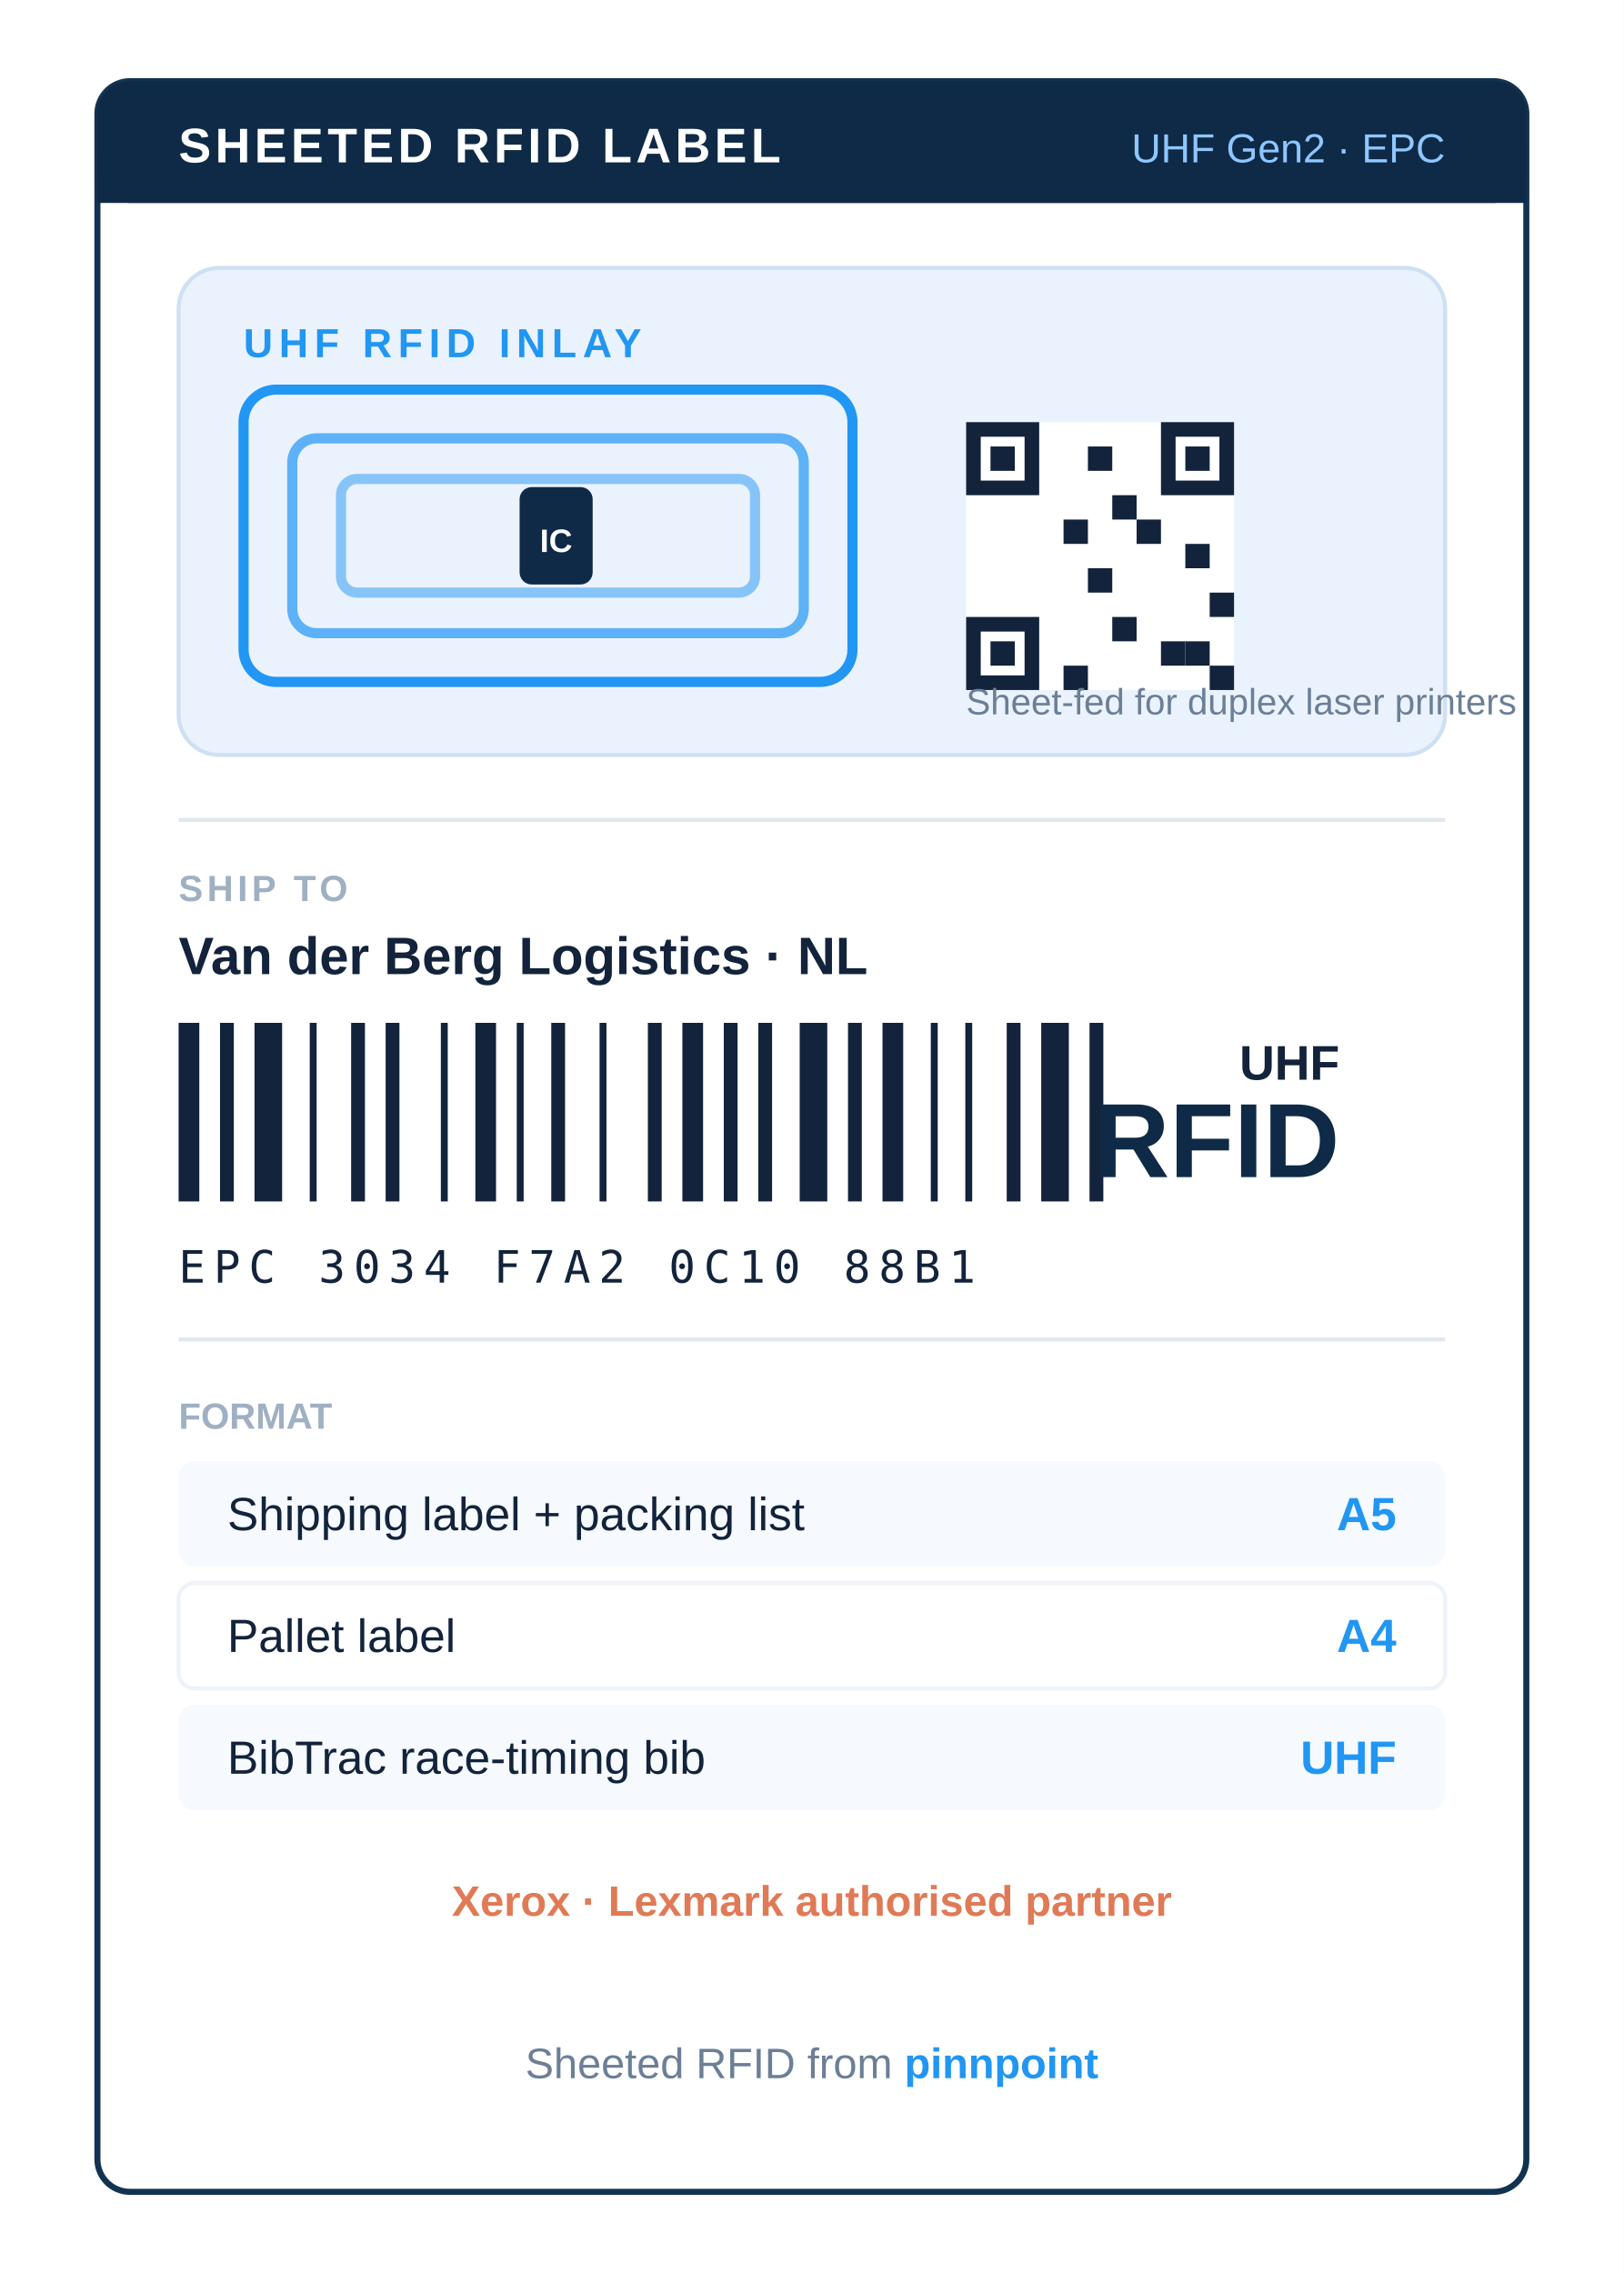
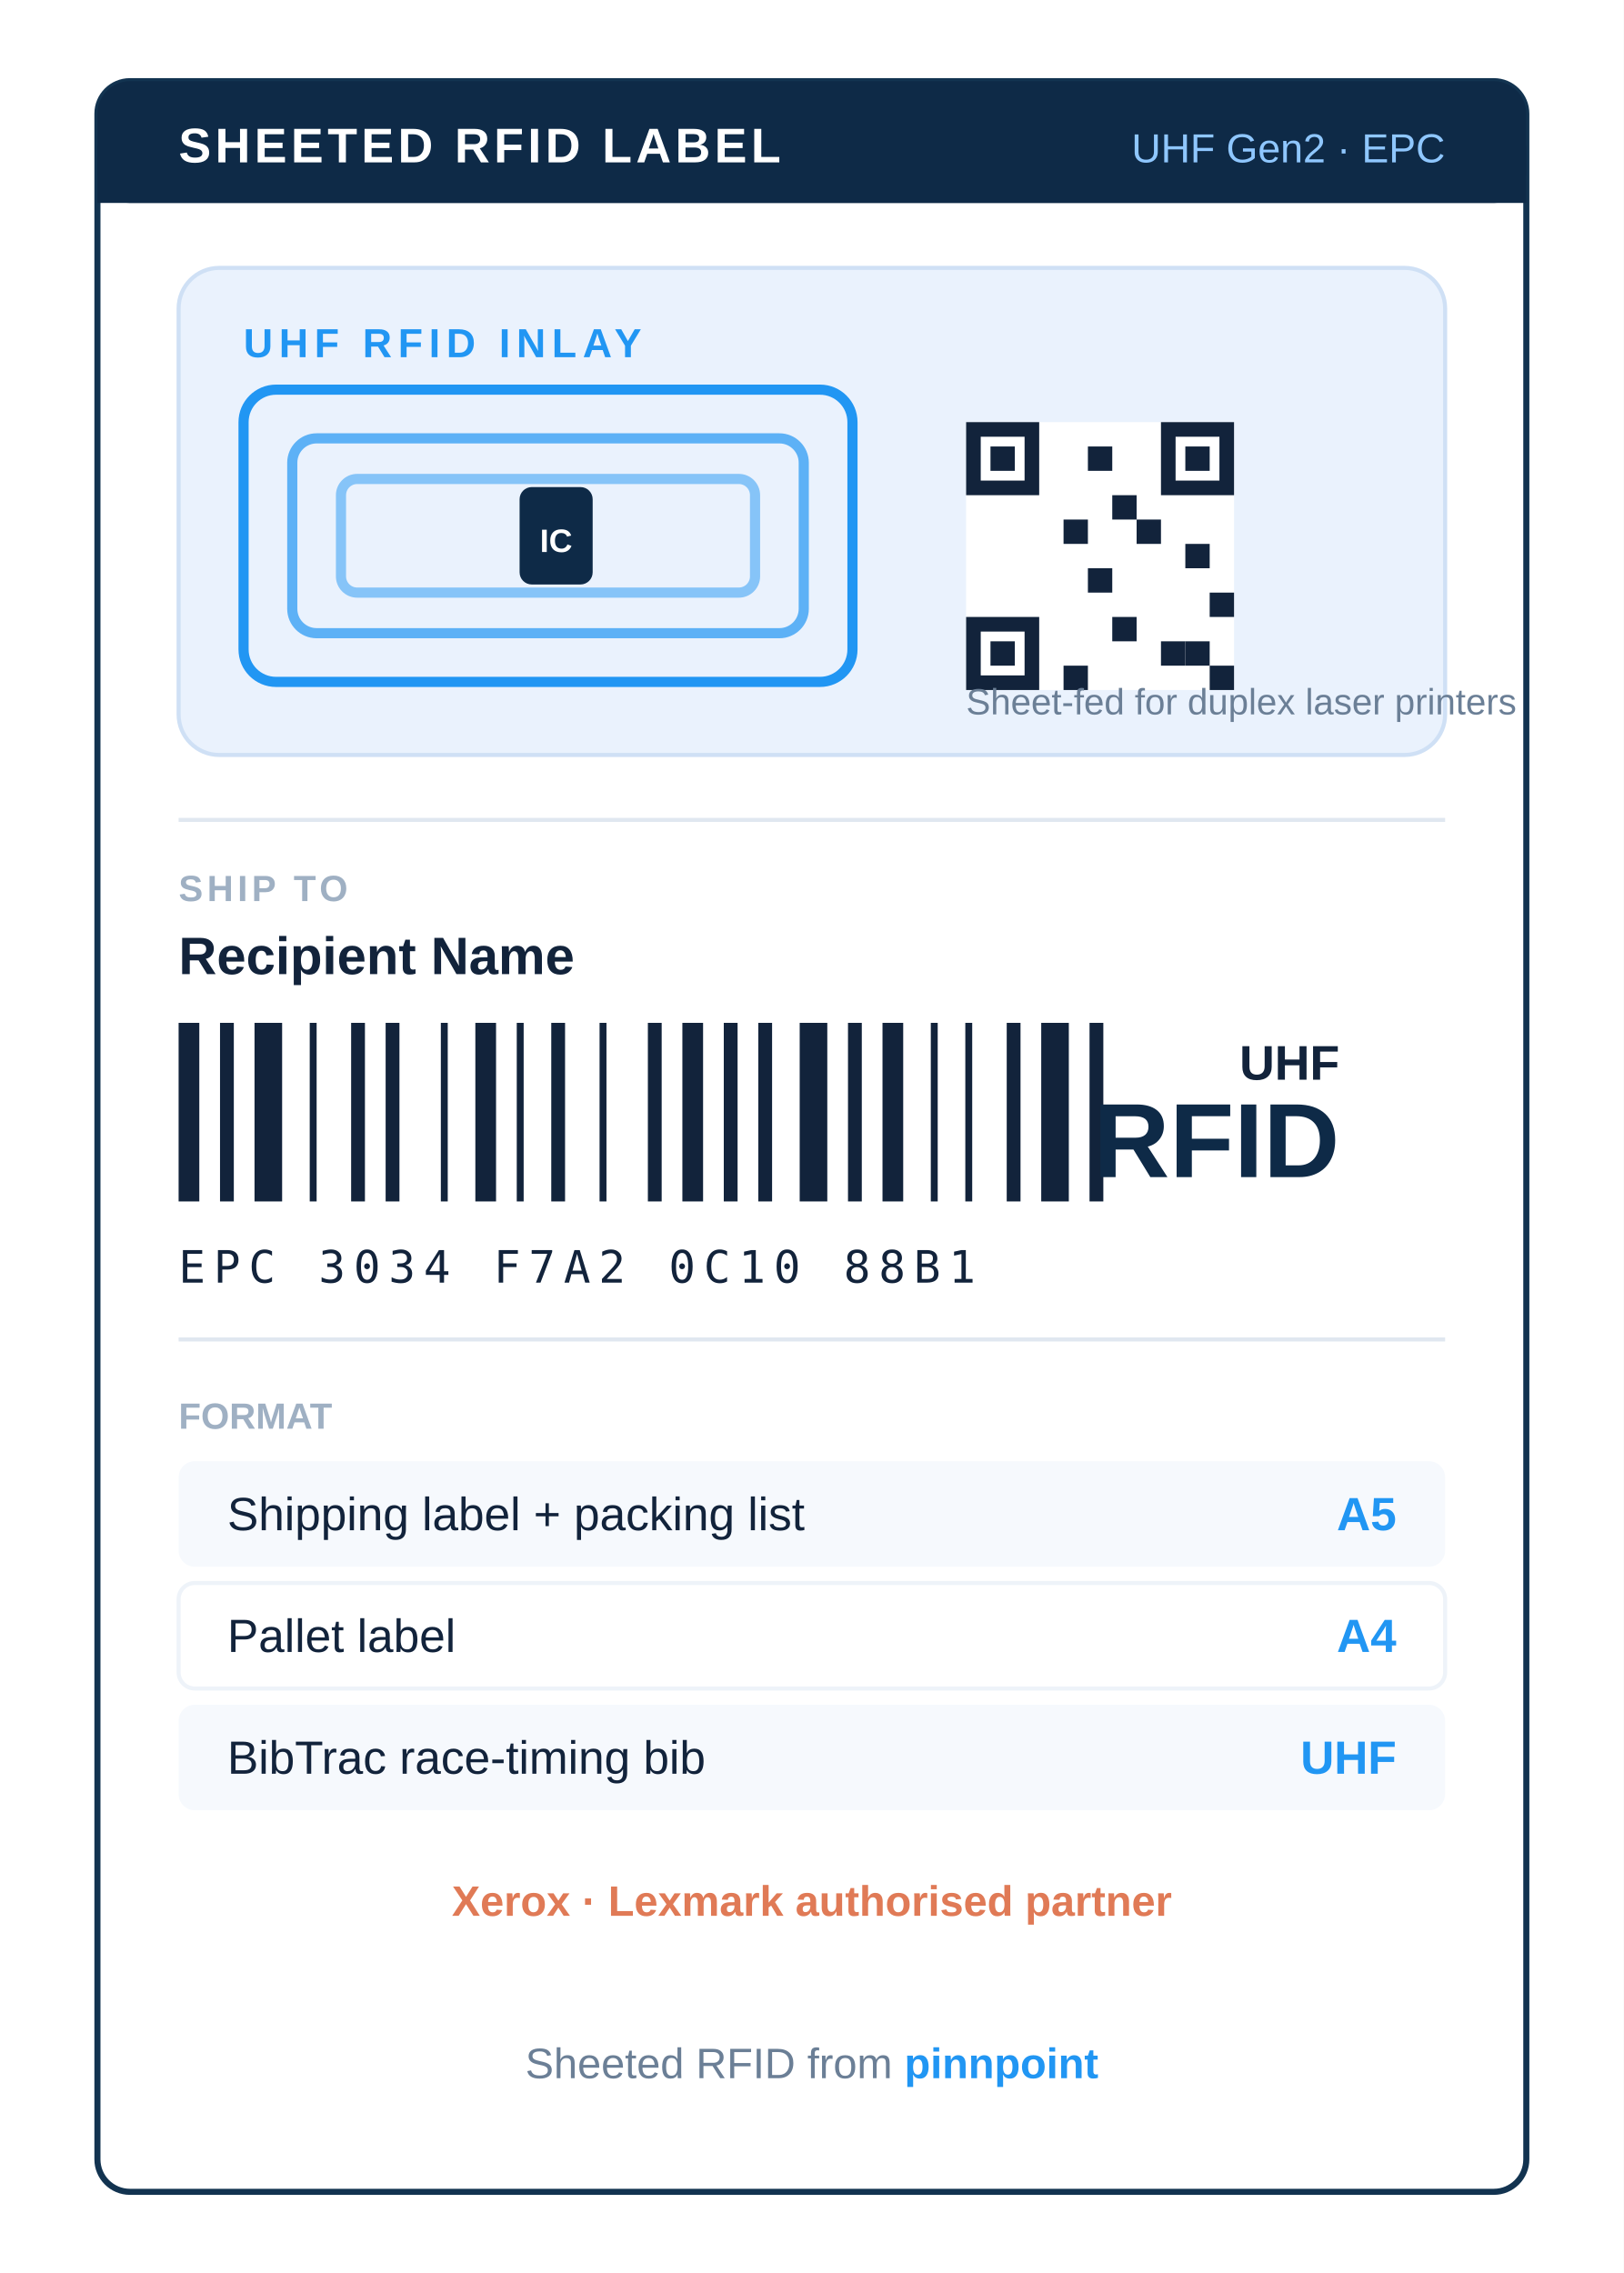
<svg xmlns="http://www.w3.org/2000/svg" viewBox="0 0 400 560" role="img" aria-label="Sheeted RFID label">
  <rect width="400" height="560" fill="#fff" />
  <rect x="24" y="20" width="352" height="520" rx="8" fill="#fff" stroke="#123350" stroke-width="1.5" />
  <rect x="24" y="20" width="352" height="30" rx="8" fill="#0e2a47" />
  <rect x="24" y="36" width="352" height="14" fill="#0e2a47" />
  <text x="44" y="40" font-family="Arial,Helvetica,sans-serif" font-size="12" font-weight="800" letter-spacing="1" fill="#fff">SHEETED RFID LABEL</text>
  <text x="356" y="40" text-anchor="end" font-family="Arial,Helvetica,sans-serif" font-size="10" fill="#8fc7ff">UHF Gen2 · EPC</text>
  <rect x="44" y="66" width="312" height="120" rx="10" fill="#eaf2fd" stroke="#cfe0f5" />
  <text x="60" y="88" font-family="Arial,Helvetica,sans-serif" font-size="10" font-weight="800" letter-spacing="1.5" fill="#2196f3">UHF RFID INLAY</text>
  <g transform="translate(60,96)" fill="none" stroke="#2196f3" stroke-width="2.5">
    <rect x="0" y="0" width="150" height="72" rx="8" />
    <rect x="12" y="12" width="126" height="48" rx="6" opacity=".7" />
    <rect x="24" y="22" width="102" height="28" rx="4" opacity=".5" />
  </g>
  <rect x="128" y="120" width="18" height="24" rx="3" fill="#0e2a47" />
  <text x="137" y="136" text-anchor="middle" font-family="Arial,Helvetica,sans-serif" font-size="8" font-weight="700" fill="#fff">IC</text>
  <g transform="translate(238,104)">
    <rect x="0" y="0" width="66" height="66" fill="#fff" />
    <rect x="0" y="0" width="18" height="18" fill="#12233b" />
    <rect x="3.6" y="3.6" width="10.8" height="10.8" fill="#fff" />
    <rect x="6" y="6" width="6" height="6" fill="#12233b" />
    <rect x="48" y="0" width="18" height="18" fill="#12233b" />
    <rect x="51.6" y="3.6" width="10.8" height="10.8" fill="#fff" />
    <rect x="54" y="6" width="6" height="6" fill="#12233b" />
    <rect x="0" y="48" width="18" height="18" fill="#12233b" />
    <rect x="3.6" y="51.6" width="10.8" height="10.8" fill="#fff" />
    <rect x="6" y="54" width="6" height="6" fill="#12233b" />
    <rect x="30" y="6" width="6" height="6" fill="#12233b" />
    <rect x="36" y="18" width="6" height="6" fill="#12233b" />
    <rect x="24" y="24" width="6" height="6" fill="#12233b" />
    <rect x="42" y="24" width="6" height="6" fill="#12233b" />
    <rect x="30" y="36" width="6" height="6" fill="#12233b" />
    <rect x="54" y="30" width="6" height="6" fill="#12233b" />
    <rect x="60" y="42" width="6" height="6" fill="#12233b" />
    <rect x="36" y="48" width="6" height="6" fill="#12233b" />
    <rect x="48" y="54" width="6" height="6" fill="#12233b" />
    <rect x="60" y="60" width="6" height="6" fill="#12233b" />
    <rect x="24" y="60" width="6" height="6" fill="#12233b" />
    <rect x="54" y="54" width="6" height="6" fill="#12233b" />
  </g>
  <text x="238" y="176" font-family="Arial,Helvetica,sans-serif" font-size="9" fill="#6b7f96">Sheet-fed for duplex laser printers</text>
  <line x1="44" y1="202" x2="356" y2="202" stroke="#e0e7f0" />
  <text x="44" y="222" font-family="Arial,Helvetica,sans-serif" font-size="9" font-weight="700" letter-spacing="1" fill="#9fb0c3">SHIP TO</text>
-   <text x="44" y="240" font-family="Arial,Helvetica,sans-serif" font-size="13" font-weight="700" fill="#12233b">Van der Berg Logistics · NL</text>
+   <text x="44" y="240" font-family="Arial,Helvetica,sans-serif" font-size="13" font-weight="700" fill="#12233b">Recipient Name</text>
  <rect x="44" y="252" width="5.1" height="44" fill="#12233b" />
  <rect x="54.2" y="252" width="3.4" height="44" fill="#12233b" />
  <rect x="62.7" y="252" width="6.8" height="44" fill="#12233b" />
  <rect x="76.3" y="252" width="1.7" height="44" fill="#12233b" />
  <rect x="86.5" y="252" width="3.4" height="44" fill="#12233b" />
  <rect x="95" y="252" width="3.4" height="44" fill="#12233b" />
  <rect x="108.6" y="252" width="1.7" height="44" fill="#12233b" />
  <rect x="117.1" y="252" width="5.1" height="44" fill="#12233b" />
  <rect x="127.3" y="252" width="1.7" height="44" fill="#12233b" />
  <rect x="135.8" y="252" width="3.4" height="44" fill="#12233b" />
  <rect x="147.7" y="252" width="1.7" height="44" fill="#12233b" />
  <rect x="159.6" y="252" width="3.4" height="44" fill="#12233b" />
  <rect x="168.1" y="252" width="5.1" height="44" fill="#12233b" />
  <rect x="178.3" y="252" width="3.4" height="44" fill="#12233b" />
  <rect x="186.8" y="252" width="3.4" height="44" fill="#12233b" />
  <rect x="197" y="252" width="6.8" height="44" fill="#12233b" />
  <rect x="208.9" y="252" width="3.4" height="44" fill="#12233b" />
  <rect x="217.4" y="252" width="5.1" height="44" fill="#12233b" />
  <rect x="229.3" y="252" width="1.7" height="44" fill="#12233b" />
  <rect x="237.8" y="252" width="1.7" height="44" fill="#12233b" />
  <rect x="248" y="252" width="3.4" height="44" fill="#12233b" />
  <rect x="256.5" y="252" width="6.8" height="44" fill="#12233b" />
  <rect x="268.4" y="252" width="3.4" height="44" fill="#12233b" />
  <text x="330" y="266" text-anchor="end" font-family="Arial,Helvetica,sans-serif" font-size="12" font-weight="700" fill="#12233b">UHF</text>
  <text x="330" y="290" text-anchor="end" font-family="Arial,Helvetica,sans-serif" font-size="26" font-weight="800" fill="#0e2a47">RFID</text>
  <text x="44" y="316" font-family="Consolas,monospace" font-size="11" letter-spacing="2" fill="#12233b">EPC 3034 F7A2 0C10 88B1</text>
  <line x1="44" y1="330" x2="356" y2="330" stroke="#e0e7f0" />
  <g font-family="Arial,Helvetica,sans-serif">
    <text x="44" y="352" font-size="9" font-weight="700" fill="#9fb0c3">FORMAT</text>
    <rect x="44" y="360" width="312" height="26" rx="4" fill="#f6f9fd" />
    <text x="56" y="377" font-size="11.5" fill="#12233b">Shipping label + packing list</text>
    <text x="344" y="377" text-anchor="end" font-size="11.5" font-weight="700" fill="#2196f3">A5</text>
    <rect x="44" y="390" width="312" height="26" rx="4" fill="#fff" stroke="#eef3f9" />
    <text x="56" y="407" font-size="11.5" fill="#12233b">Pallet label</text>
    <text x="344" y="407" text-anchor="end" font-size="11.5" font-weight="700" fill="#2196f3">A4</text>
    <rect x="44" y="420" width="312" height="26" rx="4" fill="#f6f9fd" />
    <text x="56" y="437" font-size="11.5" fill="#12233b">BibTrac race-timing bib</text>
    <text x="344" y="437" text-anchor="end" font-size="11.5" font-weight="700" fill="#2196f3">UHF</text>
  </g>
  <text x="200" y="472" text-anchor="middle" font-family="Arial,Helvetica,sans-serif" font-size="10.5" font-weight="700" fill="#e07a56">Xerox · Lexmark authorised partner</text>
  <text x="200" y="512" text-anchor="middle" font-family="Arial,Helvetica,sans-serif" font-size="10.5" fill="#6b7f96">Sheeted RFID from <tspan font-weight="800" fill="#2196f3">pinnpoint</tspan>
  </text>
</svg>
